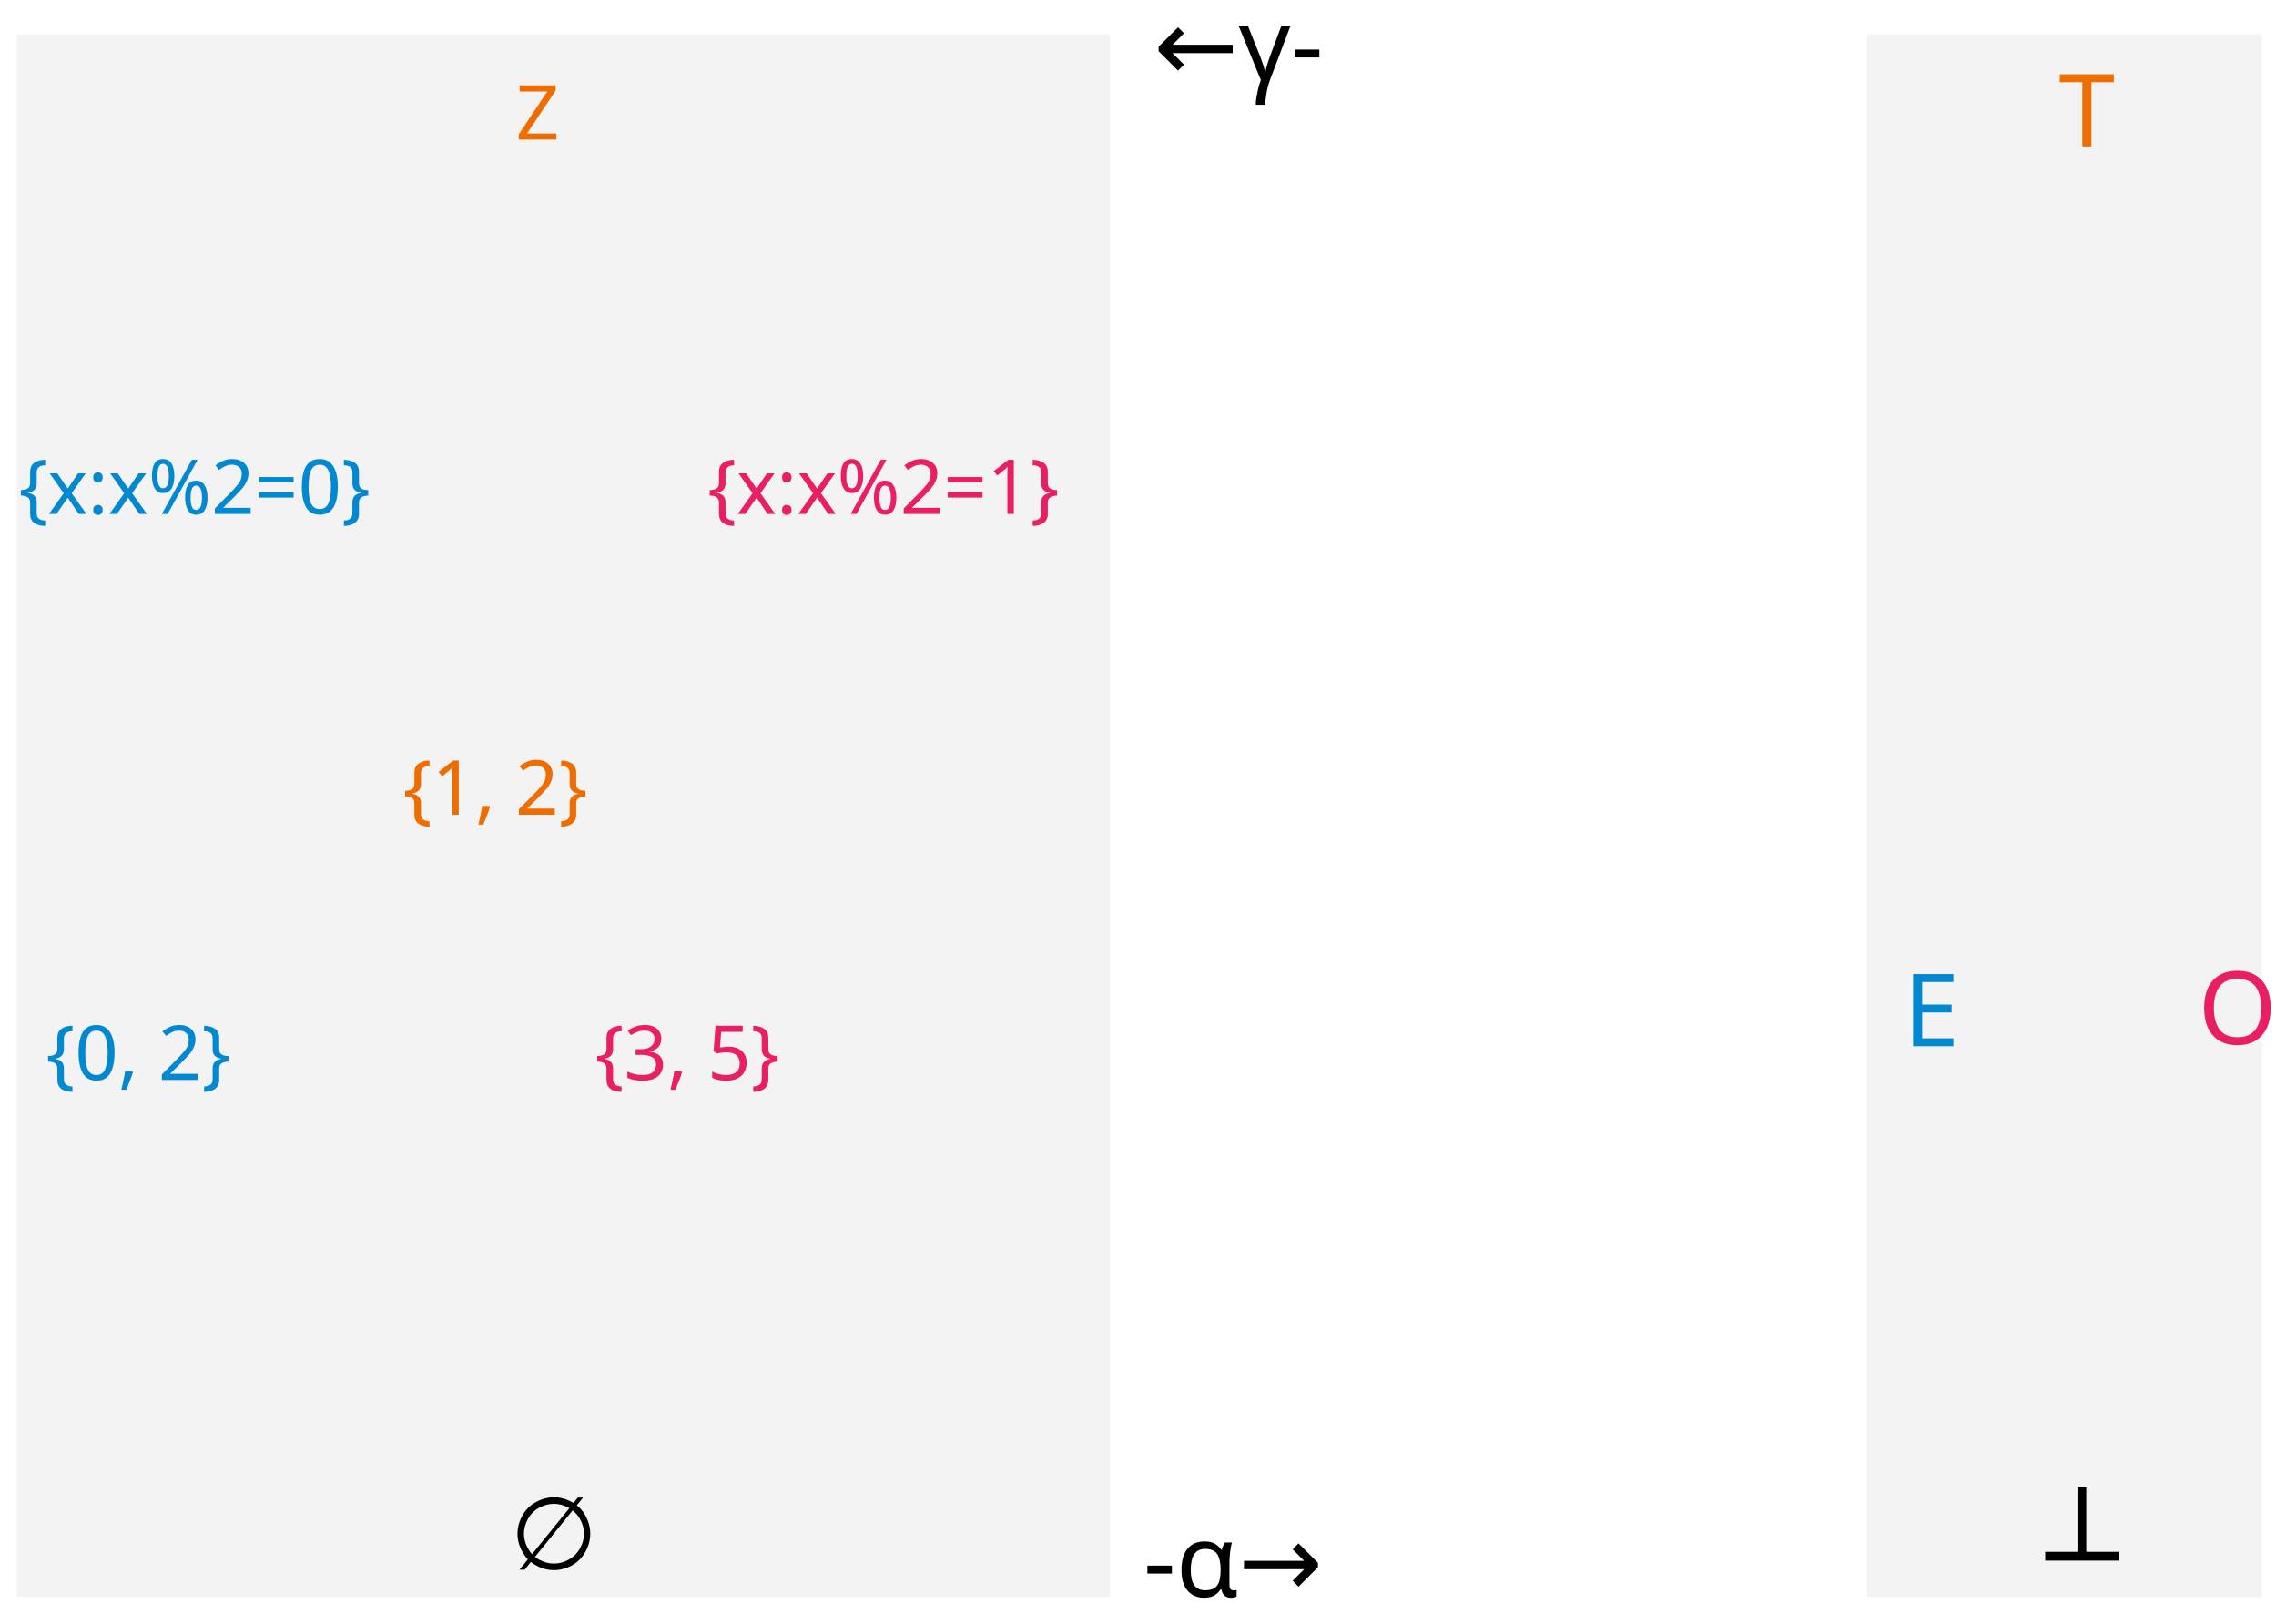
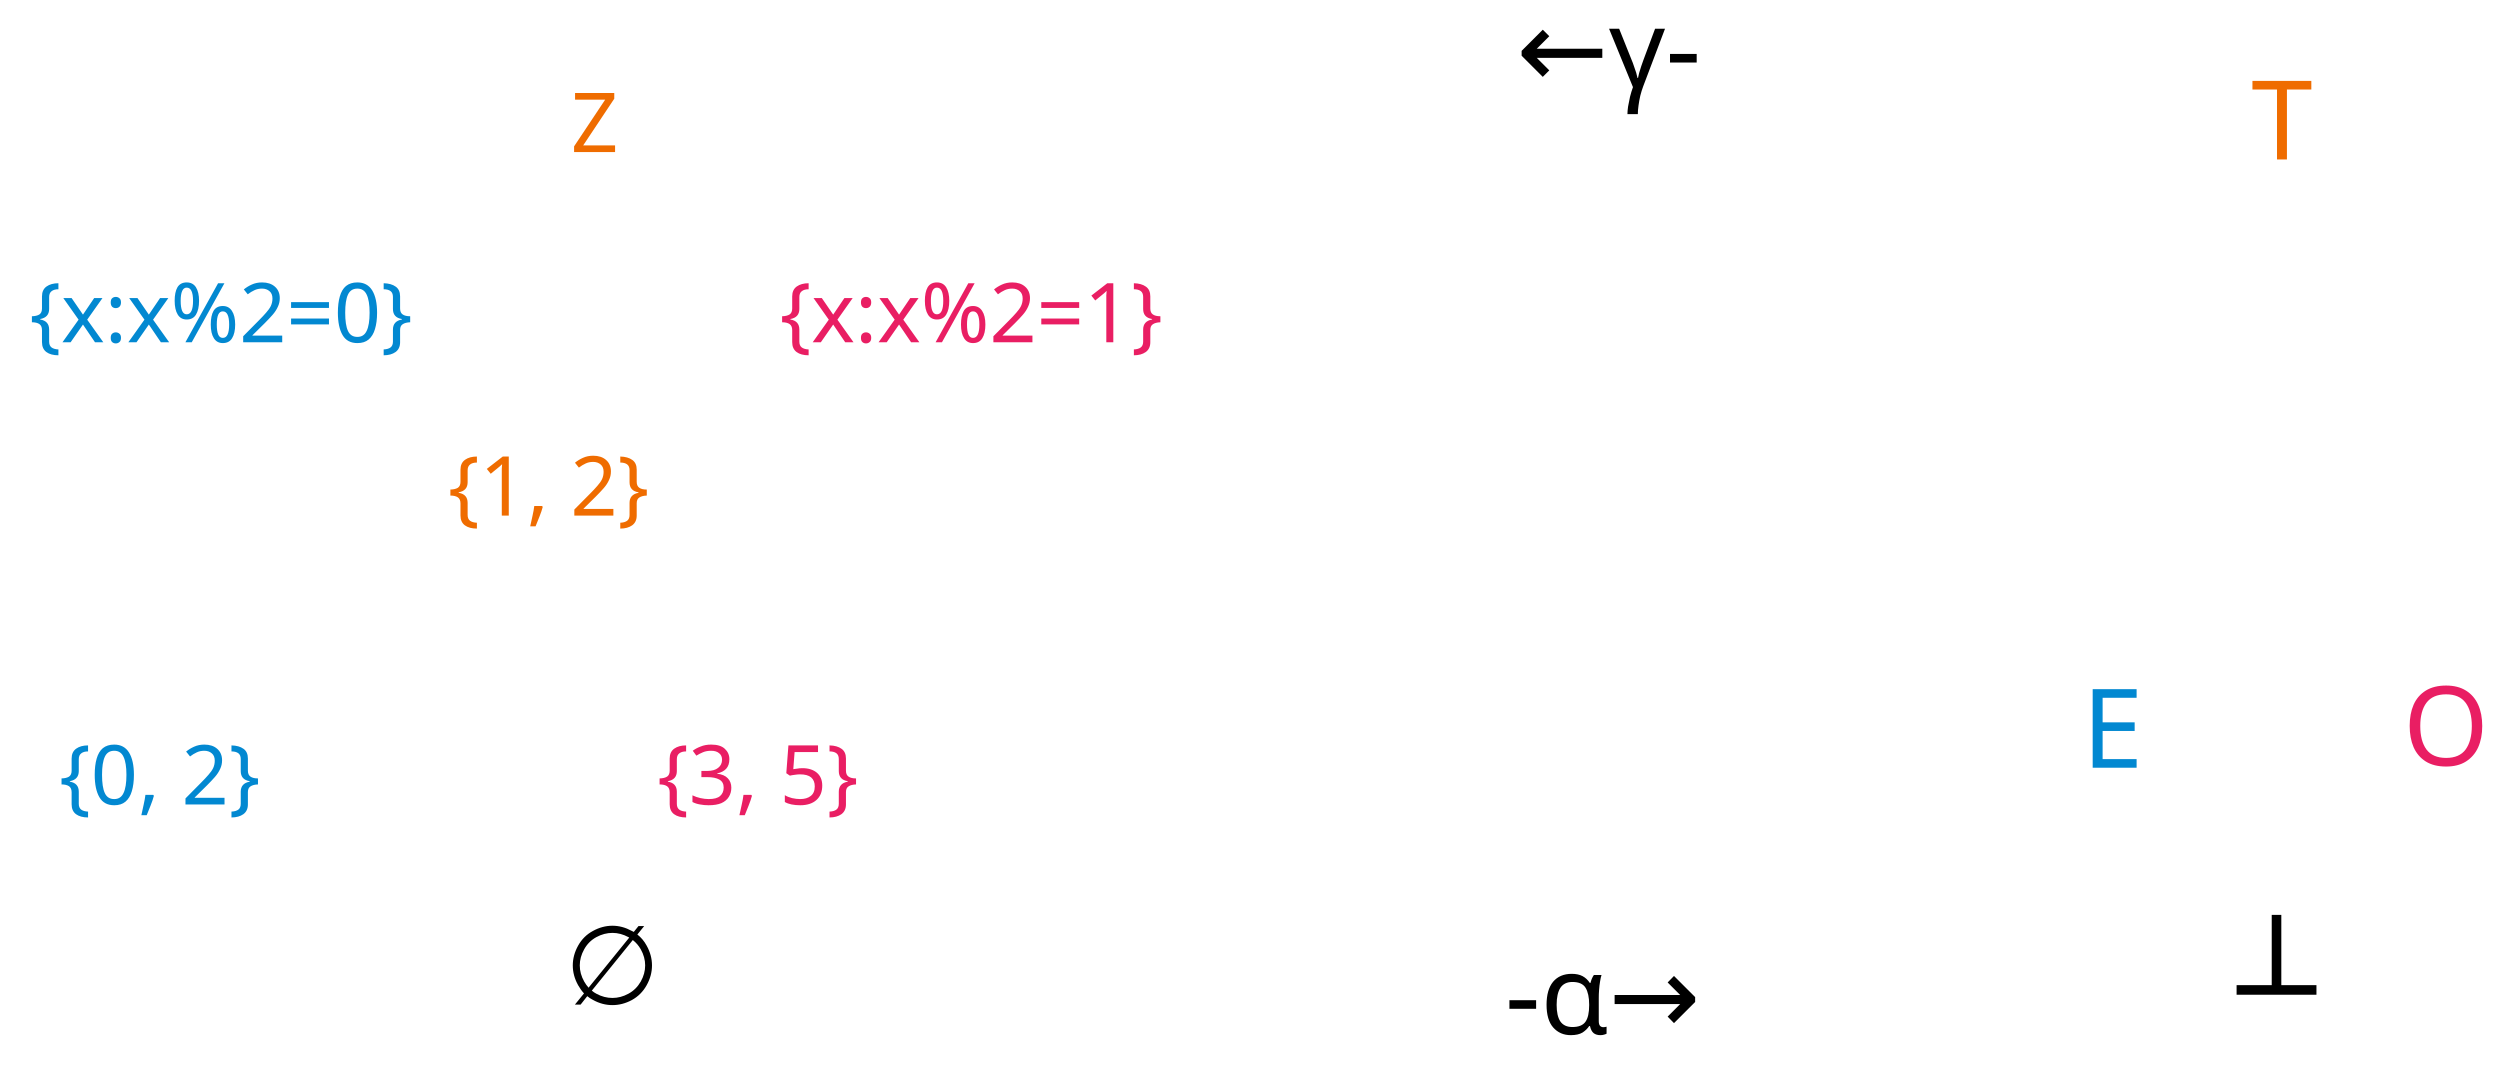
- <svg xmlns="http://www.w3.org/2000/svg" width="900" height="642.167" viewBox="0 0 238.125 169.907" version="1.1" id="svg8">
+ <svg xmlns="http://www.w3.org/2000/svg" width="907.713" height="395.104" viewBox="0 0 240.166 104.538" version="1.1" id="svg8">
  <defs id="defs2" />
-   <g id="layer1" transform="translate(-1.324399,0.00615661)">
-     <rect style="opacity:0.998;fill:#000000;fill-opacity:0.05;stroke:none;stroke-width:0.265;stroke-linejoin:bevel;stroke-miterlimit:4;stroke-dasharray:none;stroke-opacity:1" id="rect2361-9" width="41.305" height="163.489" x="196.659" y="3.594" />
-     <rect style="opacity:0.998;fill:#000000;fill-opacity:0.05;stroke:none;stroke-width:0.265;stroke-linejoin:bevel;stroke-miterlimit:4;stroke-dasharray:none;stroke-opacity:1" id="rect2361" width="114.388" height="163.489" x="3.089" y="3.594" />
+   <g id="layer1" transform="translate(-0.4433834,0.00615661)">
    <text xml:space="preserve" style="font-size:10.583px;line-height:1.25;font-family:'Meslo LG S DZ for Powerline';-inkscape-font-specification:'Meslo LG S DZ for Powerline';stroke-width:0.265" x="27.545" y="94.459" id="text1404-3">
      <tspan id="tspan1402-6" x="27.545" y="94.459" style="font-size:10.583px;stroke-width:0.265" />
    </text>
-     <text xml:space="preserve" style="font-size:10.583px;line-height:1.25;font-family:'Meslo LG S DZ for Powerline';-inkscape-font-specification:'Meslo LG S DZ for Powerline';stroke-width:0.265" x="54.672" y="164.173" id="text1404">
-       <tspan id="tspan1402" x="54.672" y="164.173" style="font-size:10.583px;stroke-width:0.265">∅</tspan>
+     <text xml:space="preserve" style="font-size:10.583px;line-height:1.25;font-family:'Meslo LG S DZ for Powerline';-inkscape-font-specification:'Meslo LG S DZ for Powerline';stroke-width:0.265" x="54.672" y="96.439" id="text1404">
+       <tspan id="tspan1402" x="54.672" y="96.439" style="font-size:10.583px;stroke-width:0.265">∅</tspan>
    </text>
    <text xml:space="preserve" style="font-size:7.938px;line-height:1.25;font-family:'Meslo LG S DZ for Powerline';-inkscape-font-specification:'Meslo LG S DZ for Powerline';fill:#ef6c00;fill-opacity:1;stroke-width:0.265" x="55.296" y="14.6" id="text1432">
      <tspan id="tspan1430" x="55.296" y="14.6" style="font-size:7.938px;fill:#ef6c00;fill-opacity:1;stroke-width:0.265">Z</tspan>
    </text>
-     <text xml:space="preserve" style="font-size:7.938px;line-height:1.25;font-family:'Meslo LG S DZ for Powerline';-inkscape-font-specification:'Meslo LG S DZ for Powerline';fill:#ef6c00;fill-opacity:1;stroke-width:0.265" x="43.492" y="85.24" id="text1432-7-6">
-       <tspan id="tspan1430-5-2" x="43.492" y="85.24" style="font-size:7.938px;fill:#ef6c00;fill-opacity:1;stroke-width:0.265">{1, 2}</tspan>
+     <text xml:space="preserve" style="font-size:7.938px;line-height:1.25;font-family:'Meslo LG S DZ for Powerline';-inkscape-font-specification:'Meslo LG S DZ for Powerline';fill:#ef6c00;fill-opacity:1;stroke-width:0.265" x="43.492" y="49.522" id="text1432-7-6">
+       <tspan id="tspan1430-5-2" x="43.492" y="49.522" style="font-size:7.938px;fill:#ef6c00;fill-opacity:1;stroke-width:0.265">{1, 2}</tspan>
    </text>
-     <text xml:space="preserve" style="font-size:7.938px;line-height:1.25;font-family:'Meslo LG S DZ for Powerline';-inkscape-font-specification:'Meslo LG S DZ for Powerline';fill:#0288d1;fill-opacity:1;stroke-width:0.265" x="3.288" y="53.775" id="text1432-7">
-       <tspan id="tspan1430-5" x="3.288" y="53.775" style="font-size:7.938px;fill:#0288d1;fill-opacity:1;stroke-width:0.265">{x:x%2=0}</tspan>
+     <text xml:space="preserve" style="font-size:7.938px;line-height:1.25;font-family:'Meslo LG S DZ for Powerline';-inkscape-font-specification:'Meslo LG S DZ for Powerline';fill:#0288d1;fill-opacity:1;stroke-width:0.265" x="3.288" y="32.872" id="text1432-7">
+       <tspan id="tspan1430-5" x="3.288" y="32.872" style="font-size:7.938px;fill:#0288d1;fill-opacity:1;stroke-width:0.265">{x:x%2=0}</tspan>
    </text>
-     <text xml:space="preserve" style="font-size:7.938px;line-height:1.25;font-family:'Meslo LG S DZ for Powerline';-inkscape-font-specification:'Meslo LG S DZ for Powerline';fill:#0288d1;fill-opacity:1;stroke-width:0.265;stroke-miterlimit:4;stroke-dasharray:none" x="6.135" y="112.99" id="text1432-7-6-9">
-       <tspan id="tspan1430-5-2-1" x="6.135" y="112.99" style="font-size:7.938px;fill:#0288d1;fill-opacity:1;stroke-width:0.265;stroke-miterlimit:4;stroke-dasharray:none">{0, 2}</tspan>
+     <text xml:space="preserve" style="font-size:7.938px;line-height:1.25;font-family:'Meslo LG S DZ for Powerline';-inkscape-font-specification:'Meslo LG S DZ for Powerline';fill:#0288d1;fill-opacity:1;stroke-width:0.265;stroke-miterlimit:4;stroke-dasharray:none" x="6.135" y="77.272" id="text1432-7-6-9">
+       <tspan id="tspan1430-5-2-1" x="6.135" y="77.272" style="font-size:7.938px;fill:#0288d1;fill-opacity:1;stroke-width:0.265;stroke-miterlimit:4;stroke-dasharray:none">{0, 2}</tspan>
    </text>
-     <text xml:space="preserve" style="font-size:7.938px;line-height:1.25;font-family:'Meslo LG S DZ for Powerline';-inkscape-font-specification:'Meslo LG S DZ for Powerline';fill:#e91e63;fill-opacity:1;stroke-width:0.265" x="75.36" y="53.774" id="text1432-7-3">
-       <tspan id="tspan1430-5-5" x="75.36" y="53.774" style="font-size:7.938px;fill:#e91e63;fill-opacity:1;stroke-width:0.265">{x:x%2=1}</tspan>
+     <text xml:space="preserve" style="font-size:7.938px;line-height:1.25;font-family:'Meslo LG S DZ for Powerline';-inkscape-font-specification:'Meslo LG S DZ for Powerline';fill:#e91e63;fill-opacity:1;stroke-width:0.265" x="75.36" y="32.872" id="text1432-7-3">
+       <tspan id="tspan1430-5-5" x="75.36" y="32.872" style="font-size:7.938px;fill:#e91e63;fill-opacity:1;stroke-width:0.265">{x:x%2=1}</tspan>
    </text>
-     <text xml:space="preserve" style="font-size:7.938px;line-height:1.25;font-family:'Meslo LG S DZ for Powerline';-inkscape-font-specification:'Meslo LG S DZ for Powerline';fill:#e91e63;fill-opacity:1;stroke-width:0.265" x="63.588" y="112.99" id="text1432-7-6-9-2">
-       <tspan id="tspan1430-5-2-1-7" x="63.588" y="112.99" style="font-size:7.938px;fill:#e91e63;fill-opacity:1;stroke-width:0.265">{3, 5}</tspan>
+     <text xml:space="preserve" style="font-size:7.938px;line-height:1.25;font-family:'Meslo LG S DZ for Powerline';-inkscape-font-specification:'Meslo LG S DZ for Powerline';fill:#e91e63;fill-opacity:1;stroke-width:0.265" x="63.588" y="77.271" id="text1432-7-6-9-2">
+       <tspan id="tspan1430-5-2-1-7" x="63.588" y="77.271" style="font-size:7.938px;fill:#e91e63;fill-opacity:1;stroke-width:0.265">{3, 5}</tspan>
    </text>
-     <text xml:space="preserve" style="font-size:10.583px;line-height:1.25;font-family:'Meslo LG S DZ for Powerline';-inkscape-font-specification:'Meslo LG S DZ for Powerline';fill:#0288d1;fill-opacity:1;stroke-width:0.265;stroke-miterlimit:4;stroke-dasharray:none" x="200.448" y="109.465" id="text1404-0">
-       <tspan id="tspan1402-9" x="200.448" y="109.465" style="font-size:10.583px;fill:#0288d1;fill-opacity:1;stroke-width:0.265;stroke-miterlimit:4;stroke-dasharray:none">E</tspan>
+     <text xml:space="preserve" style="font-size:10.583px;line-height:1.25;font-family:'Meslo LG S DZ for Powerline';-inkscape-font-specification:'Meslo LG S DZ for Powerline';fill:#0288d1;fill-opacity:1;stroke-width:0.265;stroke-miterlimit:4;stroke-dasharray:none" x="200.448" y="73.746" id="text1404-0">
+       <tspan id="tspan1402-9" x="200.448" y="73.746" style="font-size:10.583px;fill:#0288d1;fill-opacity:1;stroke-width:0.265;stroke-miterlimit:4;stroke-dasharray:none">E</tspan>
    </text>
-     <text xml:space="preserve" style="font-size:10.583px;line-height:1.25;font-family:'Meslo LG S DZ for Powerline';-inkscape-font-specification:'Meslo LG S DZ for Powerline';fill:#e91e63;fill-opacity:1;stroke-width:0.265" x="231.292" y="109.244" id="text1404-0-3">
-       <tspan id="tspan1402-9-6" x="231.292" y="109.244" style="font-size:10.583px;fill:#e91e63;fill-opacity:1;stroke-width:0.265">O</tspan>
+     <text xml:space="preserve" style="font-size:10.583px;line-height:1.25;font-family:'Meslo LG S DZ for Powerline';-inkscape-font-specification:'Meslo LG S DZ for Powerline';fill:#e91e63;fill-opacity:1;stroke-width:0.265" x="231.292" y="73.526" id="text1404-0-3">
+       <tspan id="tspan1402-9-6" x="231.292" y="73.526" style="font-size:10.583px;fill:#e91e63;fill-opacity:1;stroke-width:0.265">O</tspan>
    </text>
-     <text xml:space="preserve" style="font-size:10.583px;line-height:1.25;font-family:'Meslo LG S DZ for Powerline';-inkscape-font-specification:'Meslo LG S DZ for Powerline';stroke:#000000;stroke-width:0.265;stroke-opacity:1" x="214.532" y="163.154" id="text1404-0-0">
-       <tspan id="tspan1402-9-62" x="214.532" y="163.154" style="font-size:10.583px;stroke:#000000;stroke-width:0.265;stroke-opacity:1">⊥</tspan>
+     <text xml:space="preserve" style="font-size:10.583px;line-height:1.25;font-family:'Meslo LG S DZ for Powerline';-inkscape-font-specification:'Meslo LG S DZ for Powerline';stroke:#000000;stroke-width:0.265;stroke-opacity:1" x="214.532" y="95.42" id="text1404-0-0">
+       <tspan id="tspan1402-9-62" x="214.532" y="95.42" style="font-size:10.583px;stroke:#000000;stroke-width:0.265;stroke-opacity:1">⊥</tspan>
    </text>
    <text xml:space="preserve" style="font-size:10.583px;line-height:1.25;font-family:'Meslo LG S DZ for Powerline';-inkscape-font-specification:'Meslo LG S DZ for Powerline';fill:#ef6c00;fill-opacity:1;stroke:none;stroke-width:0.265;stroke-opacity:1" x="216.718" y="15.313" id="text1404-0-0-6">
      <tspan id="tspan1402-9-62-1" x="216.718" y="15.313" style="font-size:10.583px;fill:#ef6c00;fill-opacity:1;stroke:none;stroke-width:0.265;stroke-opacity:1">T</tspan>
    </text>
-     <text xml:space="preserve" style="font-size:10.583px;line-height:1.25;font-family:'Meslo LG S DZ for Powerline';-inkscape-font-specification:'Meslo LG S DZ for Powerline';stroke-width:0.265" x="120.95" y="167.064" id="text1746">
-       <tspan id="tspan1744" x="120.95" y="167.064" style="font-size:10.583px;stroke-width:0.265">-α→</tspan>
+     <text xml:space="preserve" style="font-size:10.583px;line-height:1.25;font-family:'Meslo LG S DZ for Powerline';-inkscape-font-specification:'Meslo LG S DZ for Powerline';stroke-width:0.265" x="145.028" y="99.33" id="text1746">
+       <tspan id="tspan1744" x="145.028" y="99.33" style="font-size:10.583px;stroke-width:0.265">-α→</tspan>
    </text>
-     <text xml:space="preserve" style="font-size:10.583px;line-height:1.25;font-family:'Meslo LG S DZ for Powerline';-inkscape-font-specification:'Meslo LG S DZ for Powerline';stroke-width:0.265" x="122.027" y="8.427" id="text1746-8">
-       <tspan id="tspan1744-7" x="122.027" y="8.427" style="font-size:10.583px;stroke-width:0.265">←γ-</tspan>
-       <tspan x="122.027" y="21.657" style="font-size:10.583px;stroke-width:0.265" id="tspan1772" />
+     <text xml:space="preserve" style="font-size:10.583px;line-height:1.25;font-family:'Meslo LG S DZ for Powerline';-inkscape-font-specification:'Meslo LG S DZ for Powerline';stroke-width:0.265" x="146.105" y="8.427" id="text1746-8">
+       <tspan id="tspan1744-7" x="146.105" y="8.427" style="font-size:10.583px;stroke-width:0.265">←γ-</tspan>
+       <tspan x="146.105" y="21.657" style="font-size:10.583px;stroke-width:0.265" id="tspan1772" />
    </text>
  </g>
</svg>
